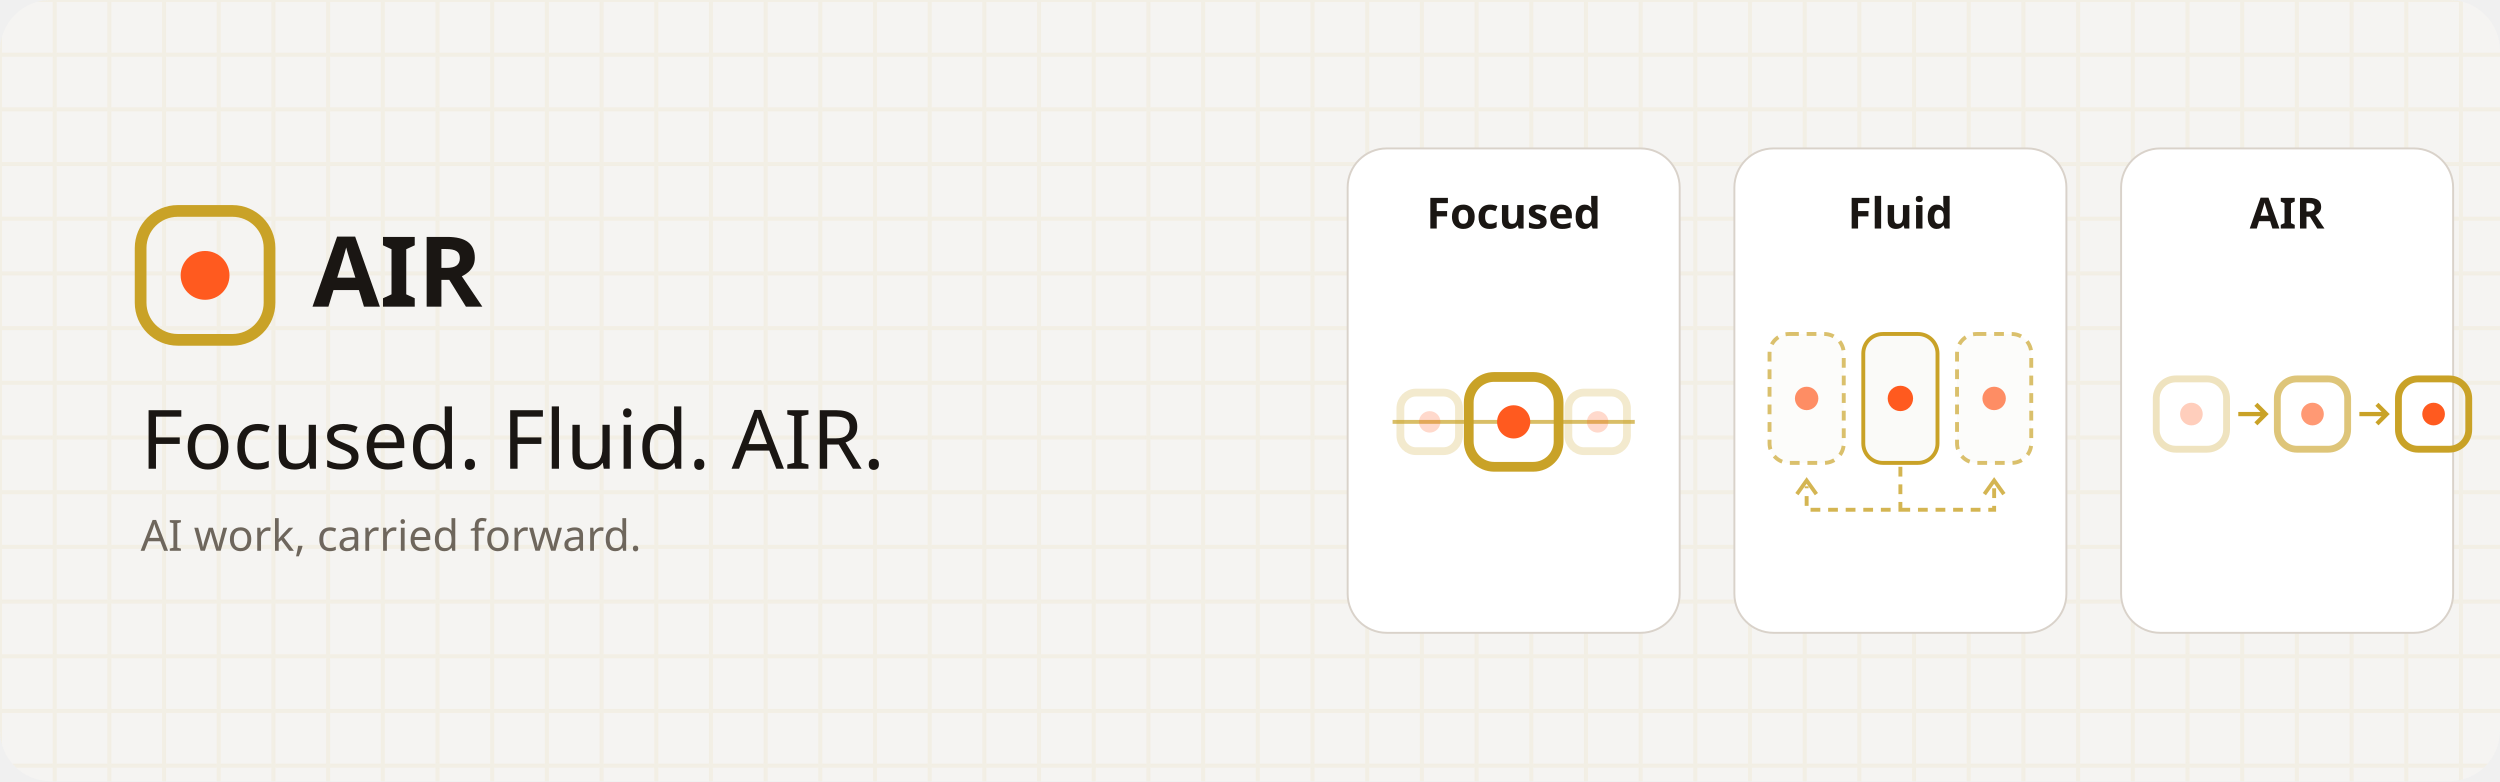
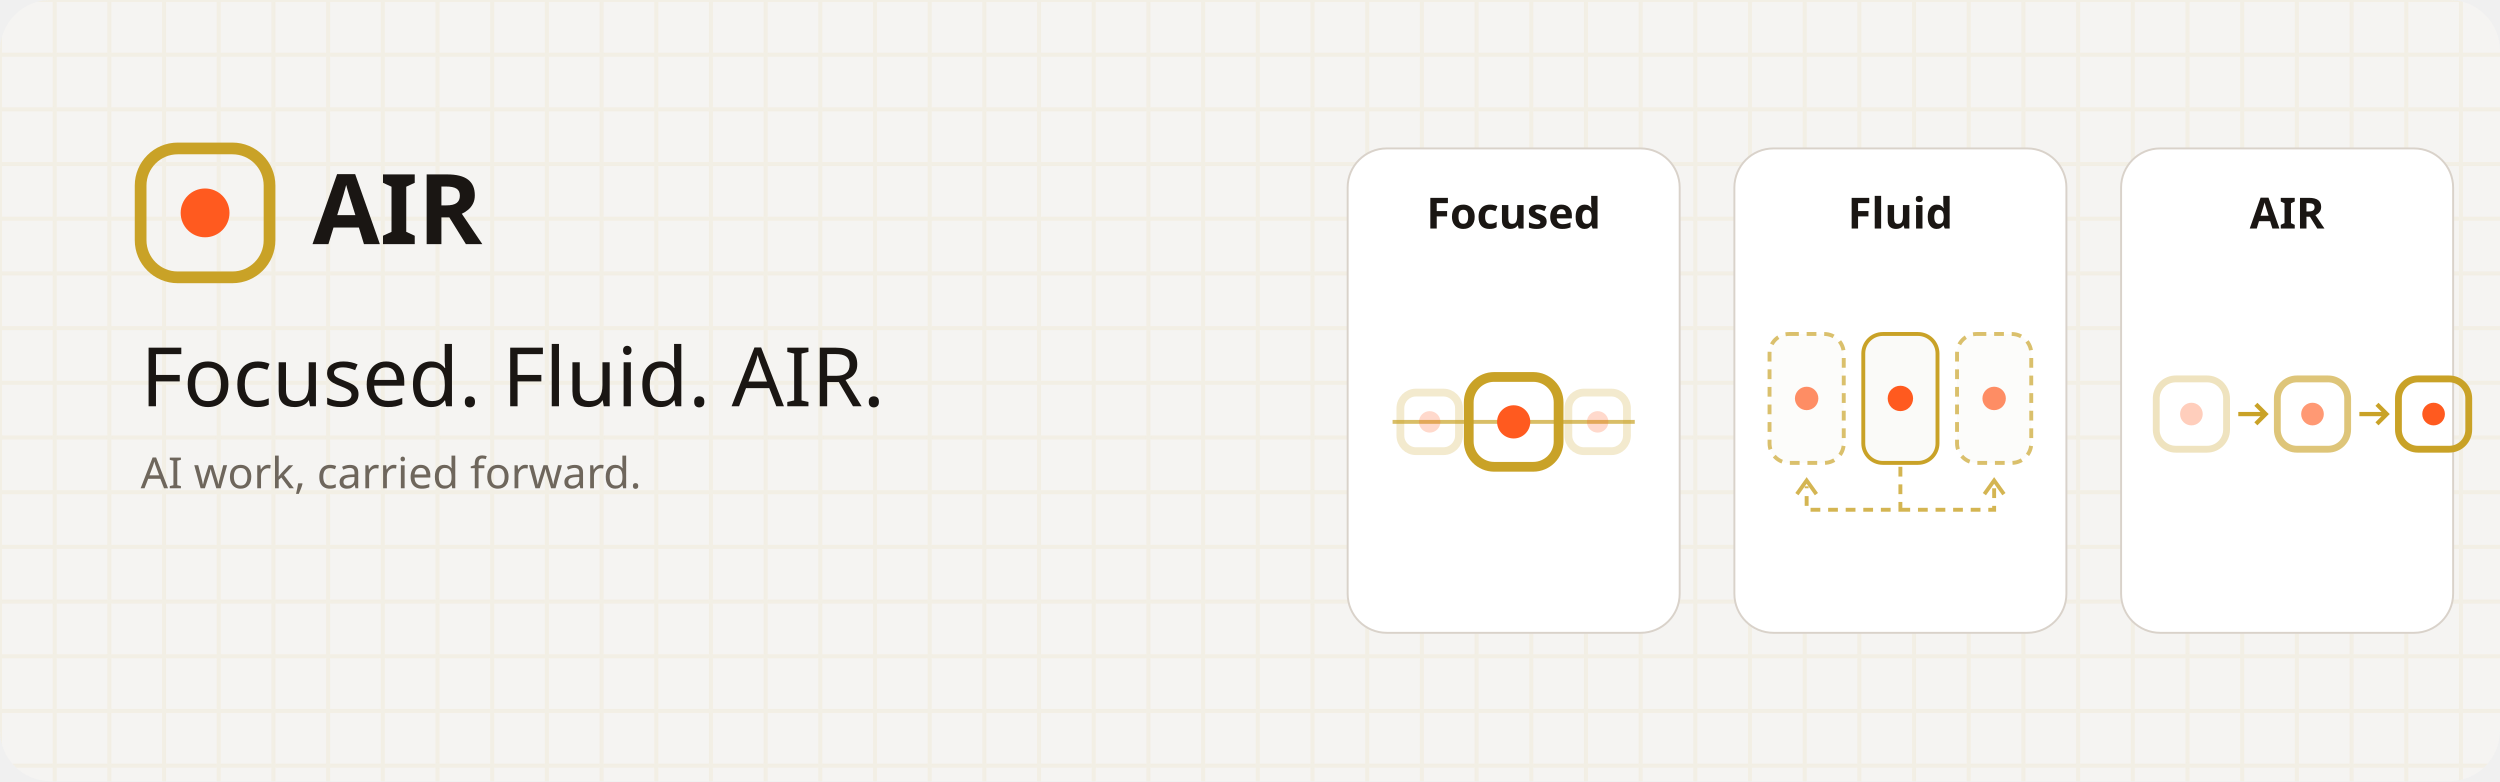
<svg xmlns="http://www.w3.org/2000/svg" width="1280" height="400" viewBox="0 0 1280 400" role="img" aria-label="AIR by VM4AI — Focused. Fluid. AIR. AI work, carried forward.">
  <style>@font-face{font-family:'Space Grotesk';font-style:normal;font-weight:400;src:url('../tokens/fonts/space-grotesk/space-grotesk-400.woff') format('woff')}@font-face{font-family:'Space Grotesk';font-style:normal;font-weight:500;src:url('../tokens/fonts/space-grotesk/space-grotesk-500.woff') format('woff')}@font-face{font-family:'Space Grotesk';font-style:normal;font-weight:700;src:url('../tokens/fonts/space-grotesk/space-grotesk-700.woff') format('woff')}.sg{font-family:'Space Grotesk',ui-sans-serif,system-ui,sans-serif}</style>
  <defs>
    <pattern id="g" width="28" height="28" patternUnits="userSpaceOnUse">
      <rect x=".5" y=".5" width="27" height="27" fill="none" stroke="#C9A227" stroke-width="1" opacity=".07" />
    </pattern>
  </defs>
  <rect width="1280" height="400" rx="26" fill="#F5F4F2" />
  <rect width="1280" height="400" rx="26" fill="url(#g)" />
-   <g transform="translate(72 108)">
+   <g transform="translate(72 76)">
    <rect x="0" y="0" width="66" height="66" rx="19" fill="none" stroke="#C9A227" stroke-width="6" />
    <circle cx="33" cy="33" r="12.5" fill="#FF5A1F" />
    <text class="sg" x="88" y="49" font-size="50" font-weight="700" fill="#1A1613">AIR</text>
    <text class="sg" x="0" y="132" font-size="42" font-weight="500" fill="#1A1613">Focused. Fluid. AIR.</text>
    <text class="sg" x="0" y="174" font-size="22" font-weight="400" fill="#6E665C">AI work, carried forward.</text>
  </g>
  <g transform="translate(690 70)">
    <rect x="0" y="6" width="170" height="248" rx="20" fill="#FFFFFF" stroke="#D9D2CA" />
    <rect x="198" y="6" width="170" height="248" rx="20" fill="#FFFFFF" stroke="#D9D2CA" />
    <rect x="396" y="6" width="170" height="248" rx="20" fill="#FFFFFF" stroke="#D9D2CA" />
    <text class="sg" x="85" y="47" text-anchor="middle" font-size="22" font-weight="700" fill="#1A1613">Focused</text>
    <text class="sg" x="283" y="47" text-anchor="middle" font-size="22" font-weight="700" fill="#1A1613">Fluid</text>
    <text class="sg" x="481" y="47" text-anchor="middle" font-size="22" font-weight="700" fill="#1A1613">AIR</text>
    <line x1="23" y1="146" x2="147" y2="146" stroke="#C9A227" stroke-width="2" opacity=".7" />
    <g opacity=".23">
      <rect x="27" y="131" width="30" height="30" rx="8" fill="none" stroke="#C9A227" stroke-width="4" />
      <circle cx="42" cy="146" r="5.5" fill="#FF5A1F" />
    </g>
    <rect x="62" y="123" width="46" height="46" rx="13" fill="none" stroke="#C9A227" stroke-width="5" />
    <circle cx="85" cy="146" r="8.5" fill="#FF5A1F" />
    <g opacity=".23">
      <rect x="113" y="131" width="30" height="30" rx="8" fill="none" stroke="#C9A227" stroke-width="4" />
      <circle cx="128" cy="146" r="5.5" fill="#FF5A1F" />
    </g>
    <g transform="translate(216 101)">
      <rect x="0" y="0" width="38" height="66" rx="10" fill="#FAFAF8" stroke="#C9A227" stroke-width="2" stroke-dasharray="5 4" opacity=".68" />
      <rect x="48" y="0" width="38" height="66" rx="10" fill="#FAFAF8" stroke="#C9A227" stroke-width="2" />
      <rect x="96" y="0" width="38" height="66" rx="10" fill="#FAFAF8" stroke="#C9A227" stroke-width="2" stroke-dasharray="5 4" opacity=".68" />
      <circle cx="19" cy="33" r="6" fill="#FF5A1F" opacity=".68" />
      <circle cx="67" cy="33" r="6.5" fill="#FF5A1F" />
      <circle cx="115" cy="33" r="6" fill="#FF5A1F" opacity=".68" />
      <path d="M67 68v22H19v-12M67 90h48v-12" fill="none" stroke="#C9A227" stroke-width="2" stroke-dasharray="5 4" opacity=".8" />
      <path d="M14 82l5-7 5 7M110 82l5-7 5 7" fill="none" stroke="#C9A227" stroke-width="2" opacity=".8" />
    </g>
    <g transform="translate(414 124)">
      <g opacity=".3">
        <rect x="0" y="0" width="36" height="36" rx="10" fill="none" stroke="#C9A227" stroke-width="3.5" />
        <circle cx="18" cy="18" r="5.8" fill="#FF5A1F" />
      </g>
      <path d="M42 18h14m-5-5 5 5-5 5" fill="none" stroke="#C9A227" stroke-width="2.2" />
      <g opacity=".62">
        <rect x="62" y="0" width="36" height="36" rx="10" fill="none" stroke="#C9A227" stroke-width="3.5" />
        <circle cx="80" cy="18" r="5.8" fill="#FF5A1F" />
      </g>
      <path d="M104 18h14m-5-5 5 5-5 5" fill="none" stroke="#C9A227" stroke-width="2.2" />
      <rect x="124" y="0" width="36" height="36" rx="10" fill="none" stroke="#C9A227" stroke-width="3.5" />
      <circle cx="142" cy="18" r="5.8" fill="#FF5A1F" />
    </g>
  </g>
</svg>
